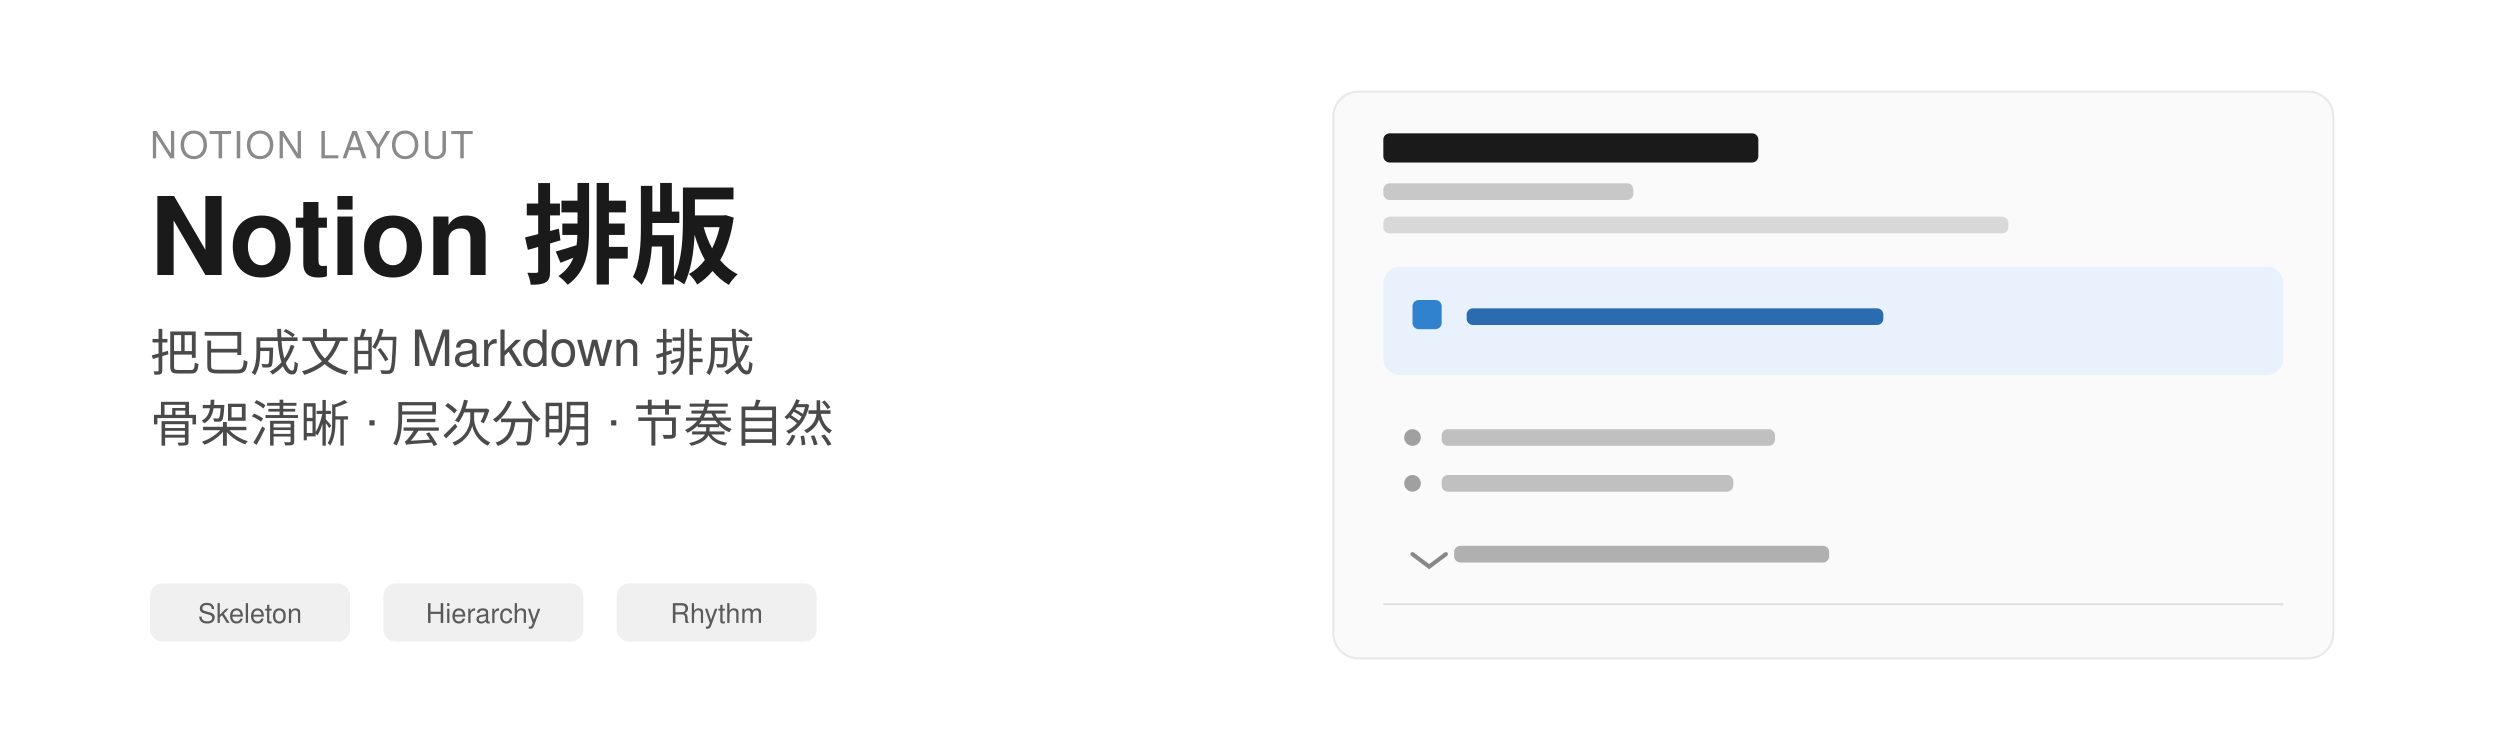
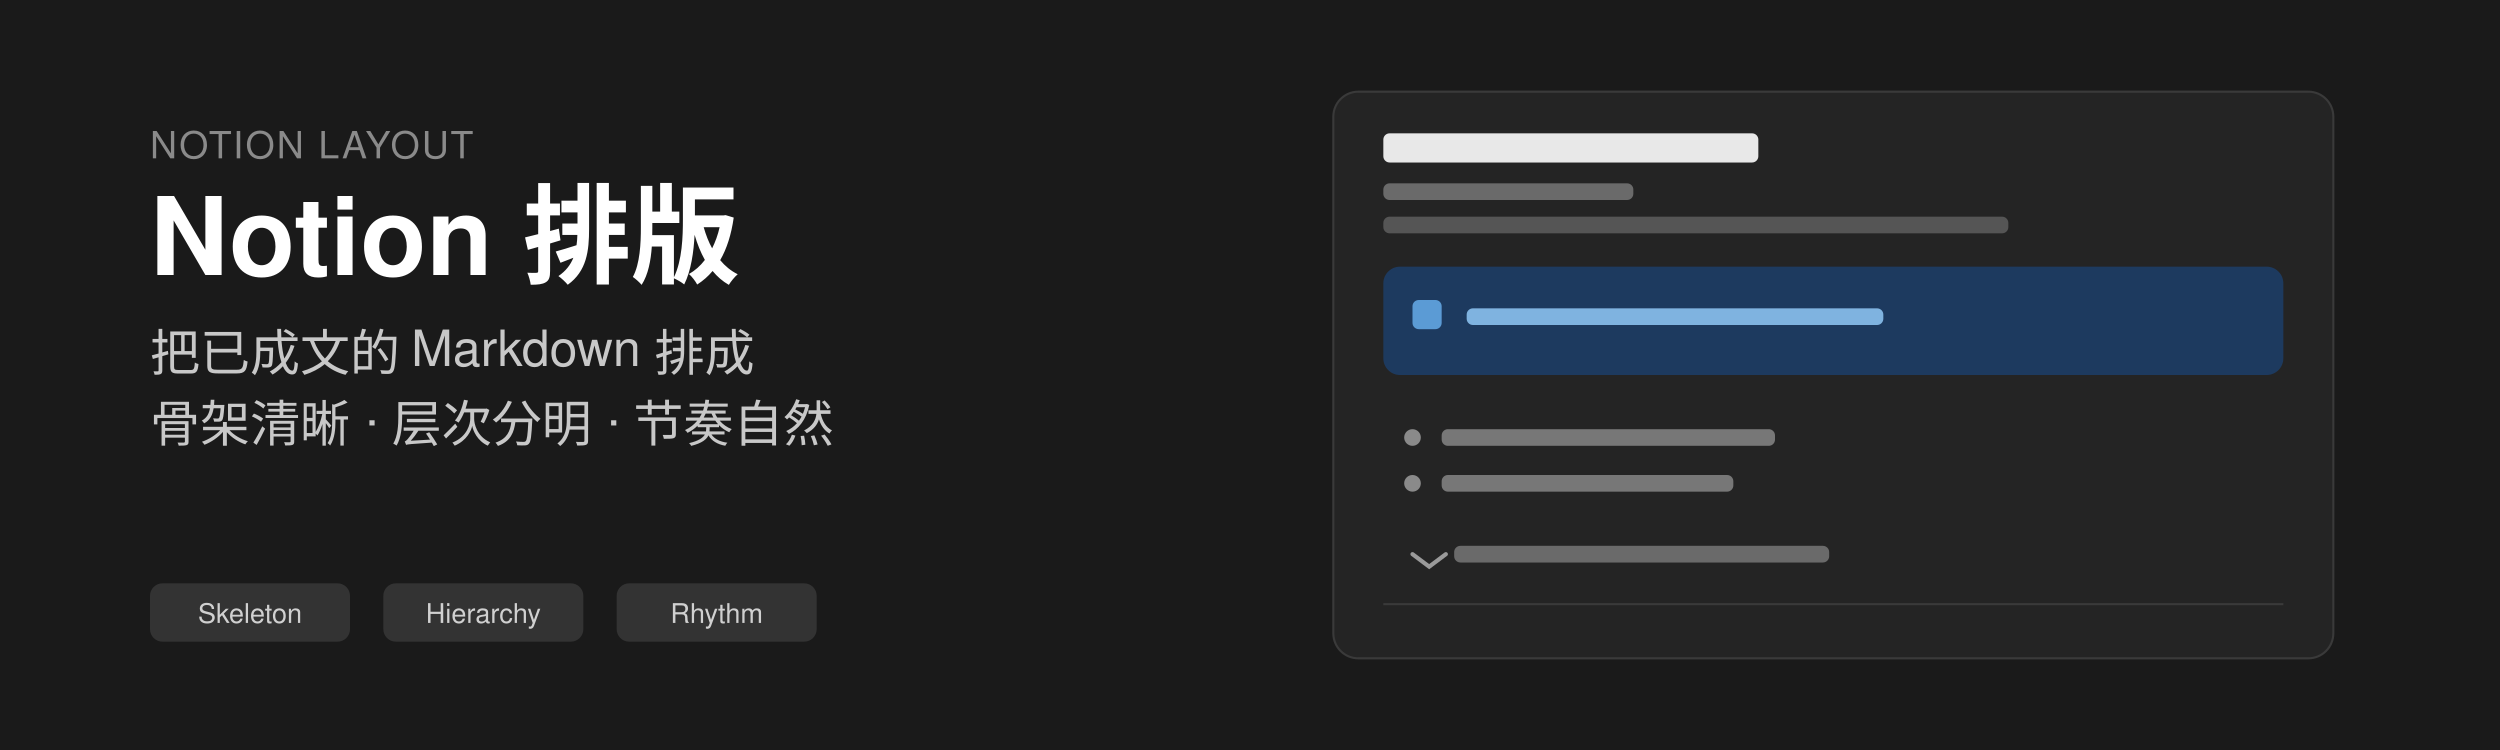
<svg xmlns="http://www.w3.org/2000/svg" viewBox="0 0 1200 360" width="100%" role="img" aria-label="Notion Layout - 把已成文的 Markdown 排版成骨架清晰、视觉有层次、叙事有节奏的 Notion 页面">
-   <rect width="1200" height="360" fill="#ffffff" />
+   <rect width="1200" height="360" fill="#1a1a1a" />
  <g font-family="-apple-system, BlinkMacSystemFont, 'Segoe UI', Helvetica, Arial, sans-serif">
    <text x="72" y="76" font-size="18" fill="#8a8a8a" letter-spacing="1">NOTION LAYOUT</text>
-     <text x="72" y="132" font-size="52" font-weight="700" fill="#1a1a1a">Notion 排版</text>
-     <text x="72" y="178" font-size="24" fill="#4a4a4a">把已成文的 Markdown 排成</text>
-     <text x="72" y="212" font-size="24" fill="#4a4a4a">骨架清晰 · 层次分明 · 节奏自然</text>
-     <g font-size="13" fill="#5a5a5a">
-       <rect x="72" y="280" width="96" height="28" rx="6" fill="#f0f0f0" />
+     <text x="72" y="132" font-size="52" font-weight="700" fill="#ffffff">Notion 排版</text>
+     <text x="72" y="178" font-size="24" fill="#c8c8c8">把已成文的 Markdown 排成</text>
+     <text x="72" y="212" font-size="24" fill="#c8c8c8">骨架清晰 · 层次分明 · 节奏自然</text>
+     <g font-size="13" fill="#d0d0d0">
+       <rect x="72" y="280" width="96" height="28" rx="6" fill="#333333" />
      <text x="120" y="299" text-anchor="middle">Skeleton</text>
-       <rect x="184" y="280" width="96" height="28" rx="6" fill="#f0f0f0" />
+       <rect x="184" y="280" width="96" height="28" rx="6" fill="#333333" />
      <text x="232" y="299" text-anchor="middle">Hierarchy</text>
-       <rect x="296" y="280" width="96" height="28" rx="6" fill="#f0f0f0" />
+       <rect x="296" y="280" width="96" height="28" rx="6" fill="#333333" />
      <text x="344" y="299" text-anchor="middle">Rhythm</text>
    </g>
  </g>
  <g transform="translate(640, 44)">
-     <rect x="0" y="0" width="480" height="272" rx="12" fill="#fafafa" stroke="#e8e8e8" />
-     <rect x="24" y="20" width="180" height="14" rx="3" fill="#1a1a1a" />
-     <rect x="24" y="44" width="120" height="8" rx="3" fill="#c8c8c8" />
-     <rect x="24" y="60" width="300" height="8" rx="3" fill="#d8d8d8" />
-     <rect x="24" y="84" width="432" height="52" rx="8" fill="#e8f1fc" />
-     <rect x="38" y="100" width="14" height="14" rx="3" fill="#3182ce" />
-     <rect x="64" y="104" width="200" height="8" rx="3" fill="#2b6cb0" />
-     <circle cx="38" cy="166" r="4" fill="#a0a0a0" />
-     <rect x="52" y="162" width="160" height="8" rx="3" fill="#c0c0c0" />
-     <circle cx="38" cy="188" r="4" fill="#a0a0a0" />
-     <rect x="52" y="184" width="140" height="8" rx="3" fill="#c0c0c0" />
-     <path d="M38 222 l8 6 8 -6" fill="none" stroke="#888" stroke-width="2" stroke-linecap="round" />
-     <rect x="58" y="218" width="180" height="8" rx="3" fill="#b0b0b0" />
-     <line x1="24" y1="246" x2="456" y2="246" stroke="#e0e0e0" stroke-width="1" />
+     <rect x="0" y="0" width="480" height="272" rx="12" fill="#242424" stroke="#3a3a3a" />
+     <rect x="24" y="20" width="180" height="14" rx="3" fill="#e8e8e8" />
+     <rect x="24" y="44" width="120" height="8" rx="3" fill="#6a6a6a" />
+     <rect x="24" y="60" width="300" height="8" rx="3" fill="#555555" />
+     <rect x="24" y="84" width="432" height="52" rx="8" fill="#1d3a5f" />
+     <rect x="38" y="100" width="14" height="14" rx="3" fill="#5b9bd5" />
+     <rect x="64" y="104" width="200" height="8" rx="3" fill="#7fb3e0" />
+     <circle cx="38" cy="166" r="4" fill="#8a8a8a" />
+     <rect x="52" y="162" width="160" height="8" rx="3" fill="#777777" />
+     <circle cx="38" cy="188" r="4" fill="#8a8a8a" />
+     <rect x="52" y="184" width="140" height="8" rx="3" fill="#777777" />
+     <path d="M38 222 l8 6 8 -6" fill="none" stroke="#9a9a9a" stroke-width="2" stroke-linecap="round" />
+     <rect x="58" y="218" width="180" height="8" rx="3" fill="#6a6a6a" />
+     <line x1="24" y1="246" x2="456" y2="246" stroke="#3a3a3a" stroke-width="1" />
  </g>
</svg>
